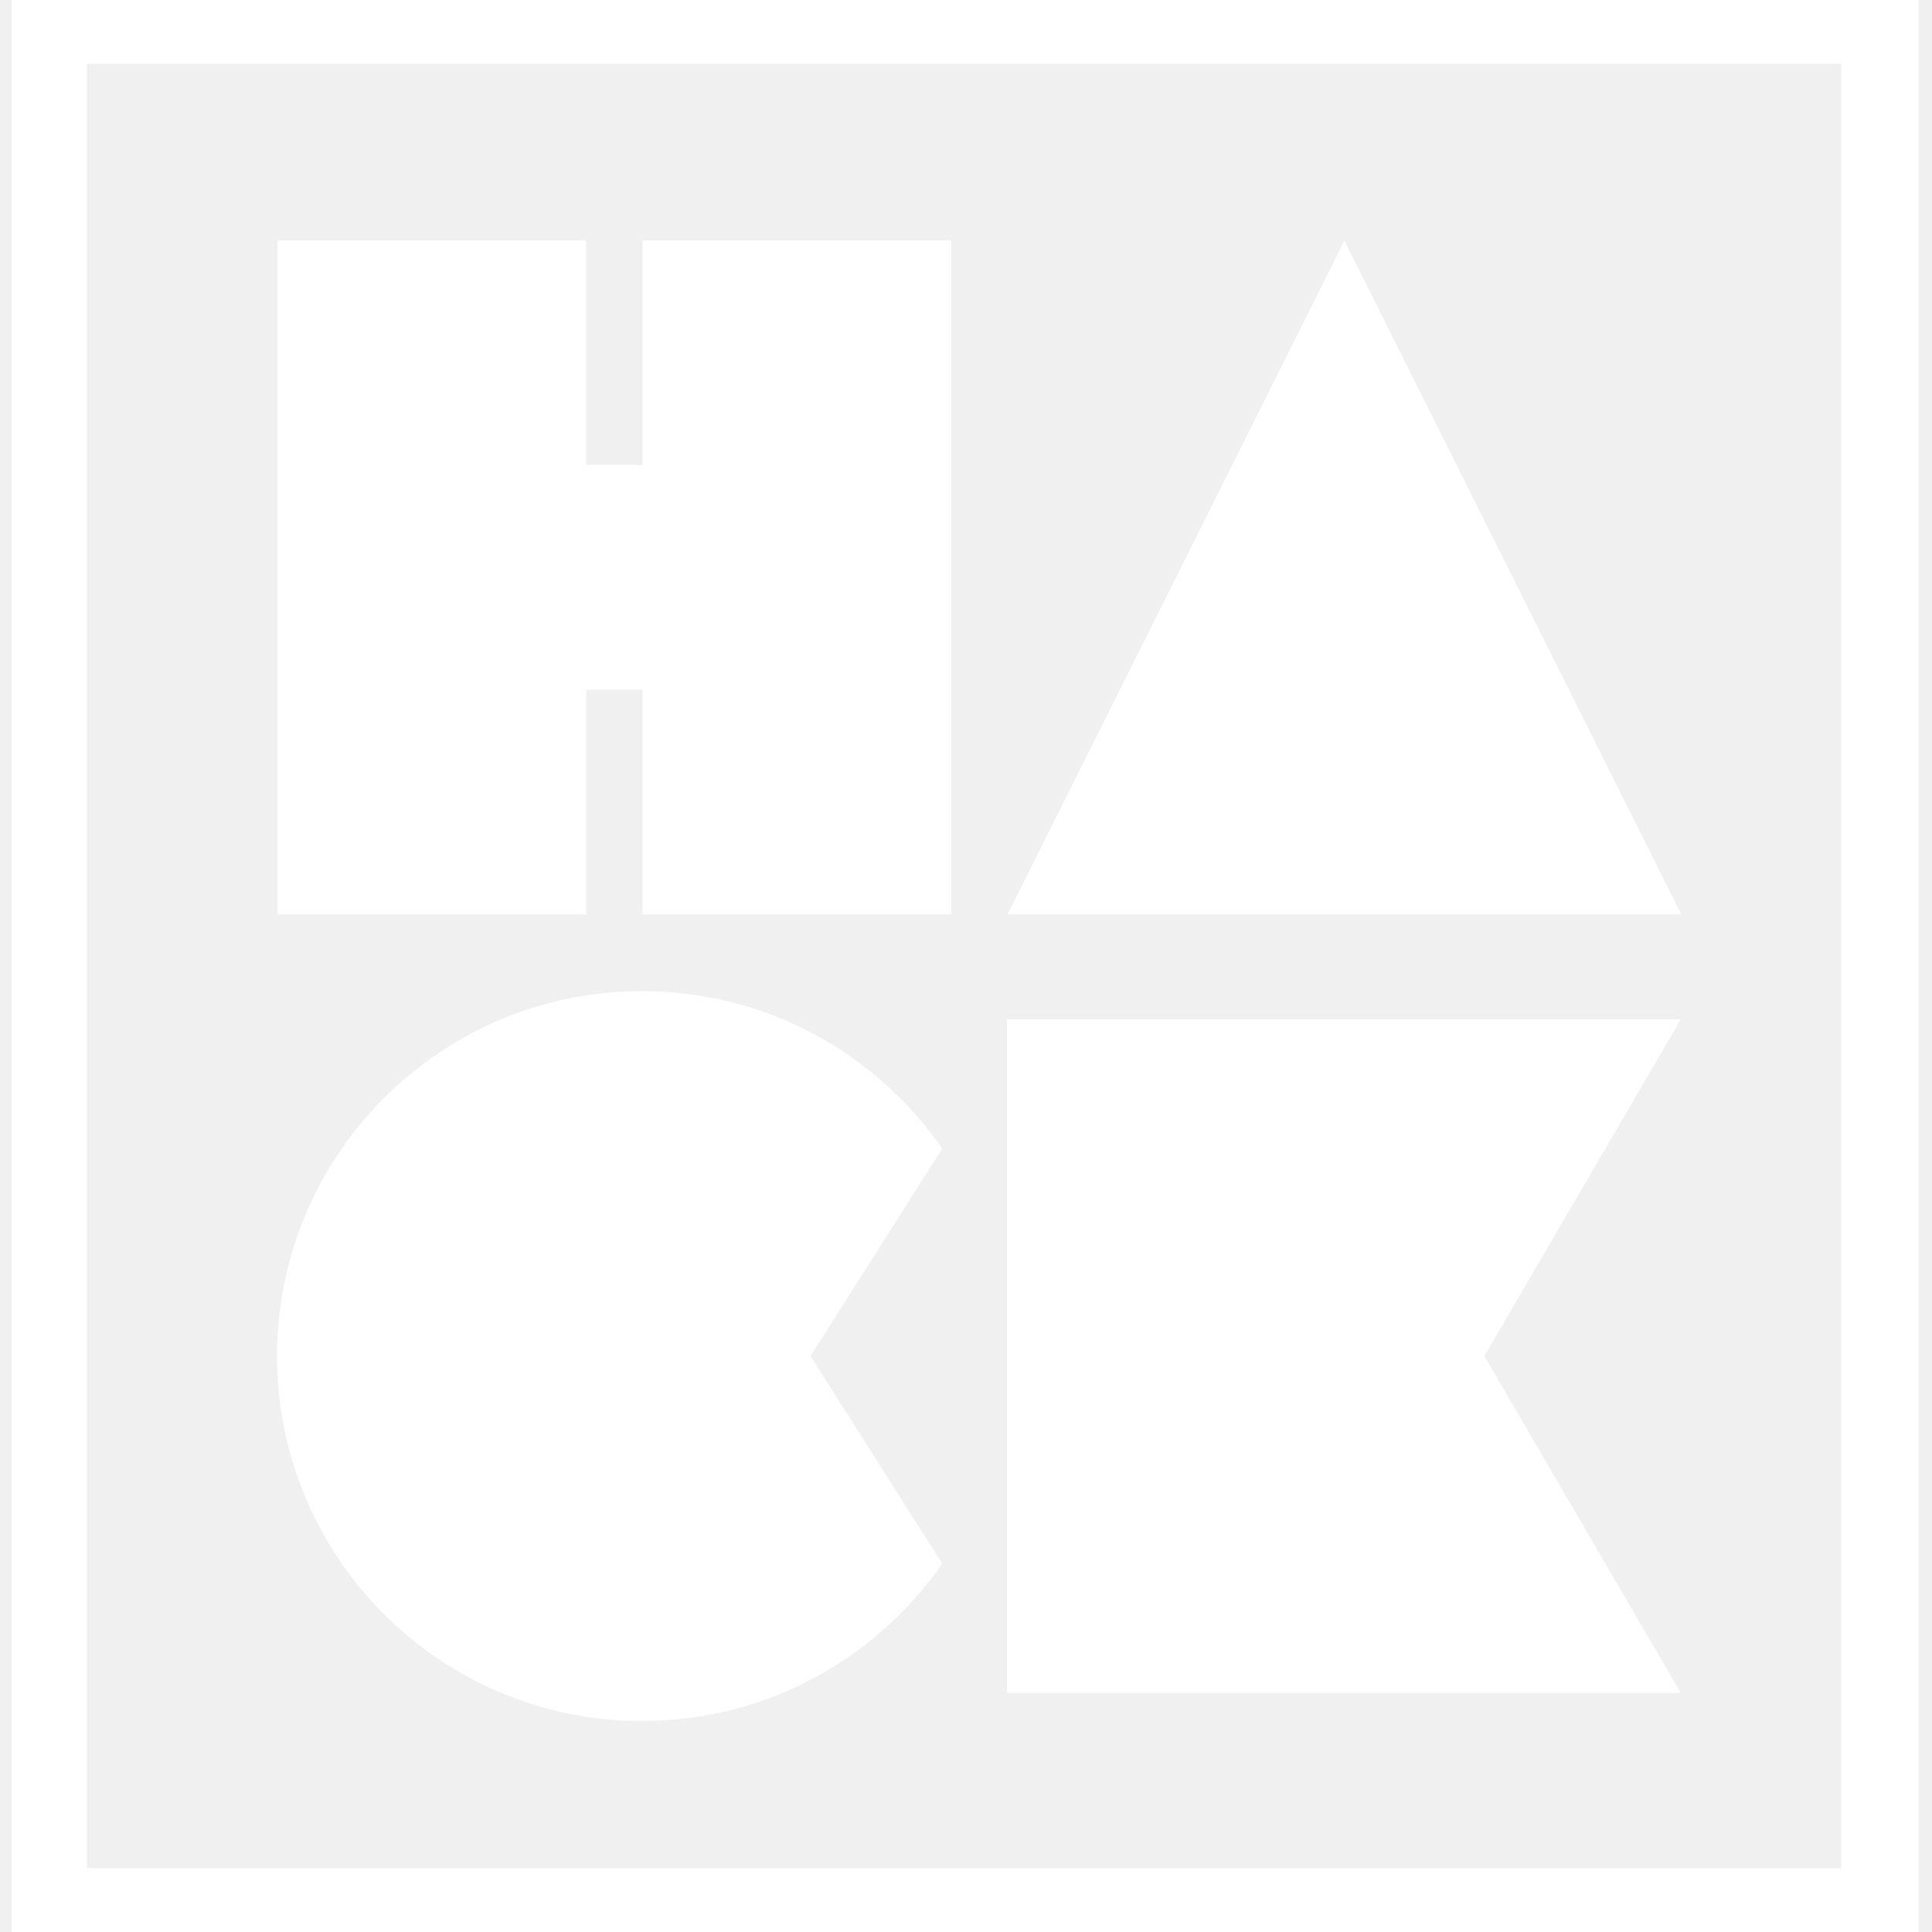
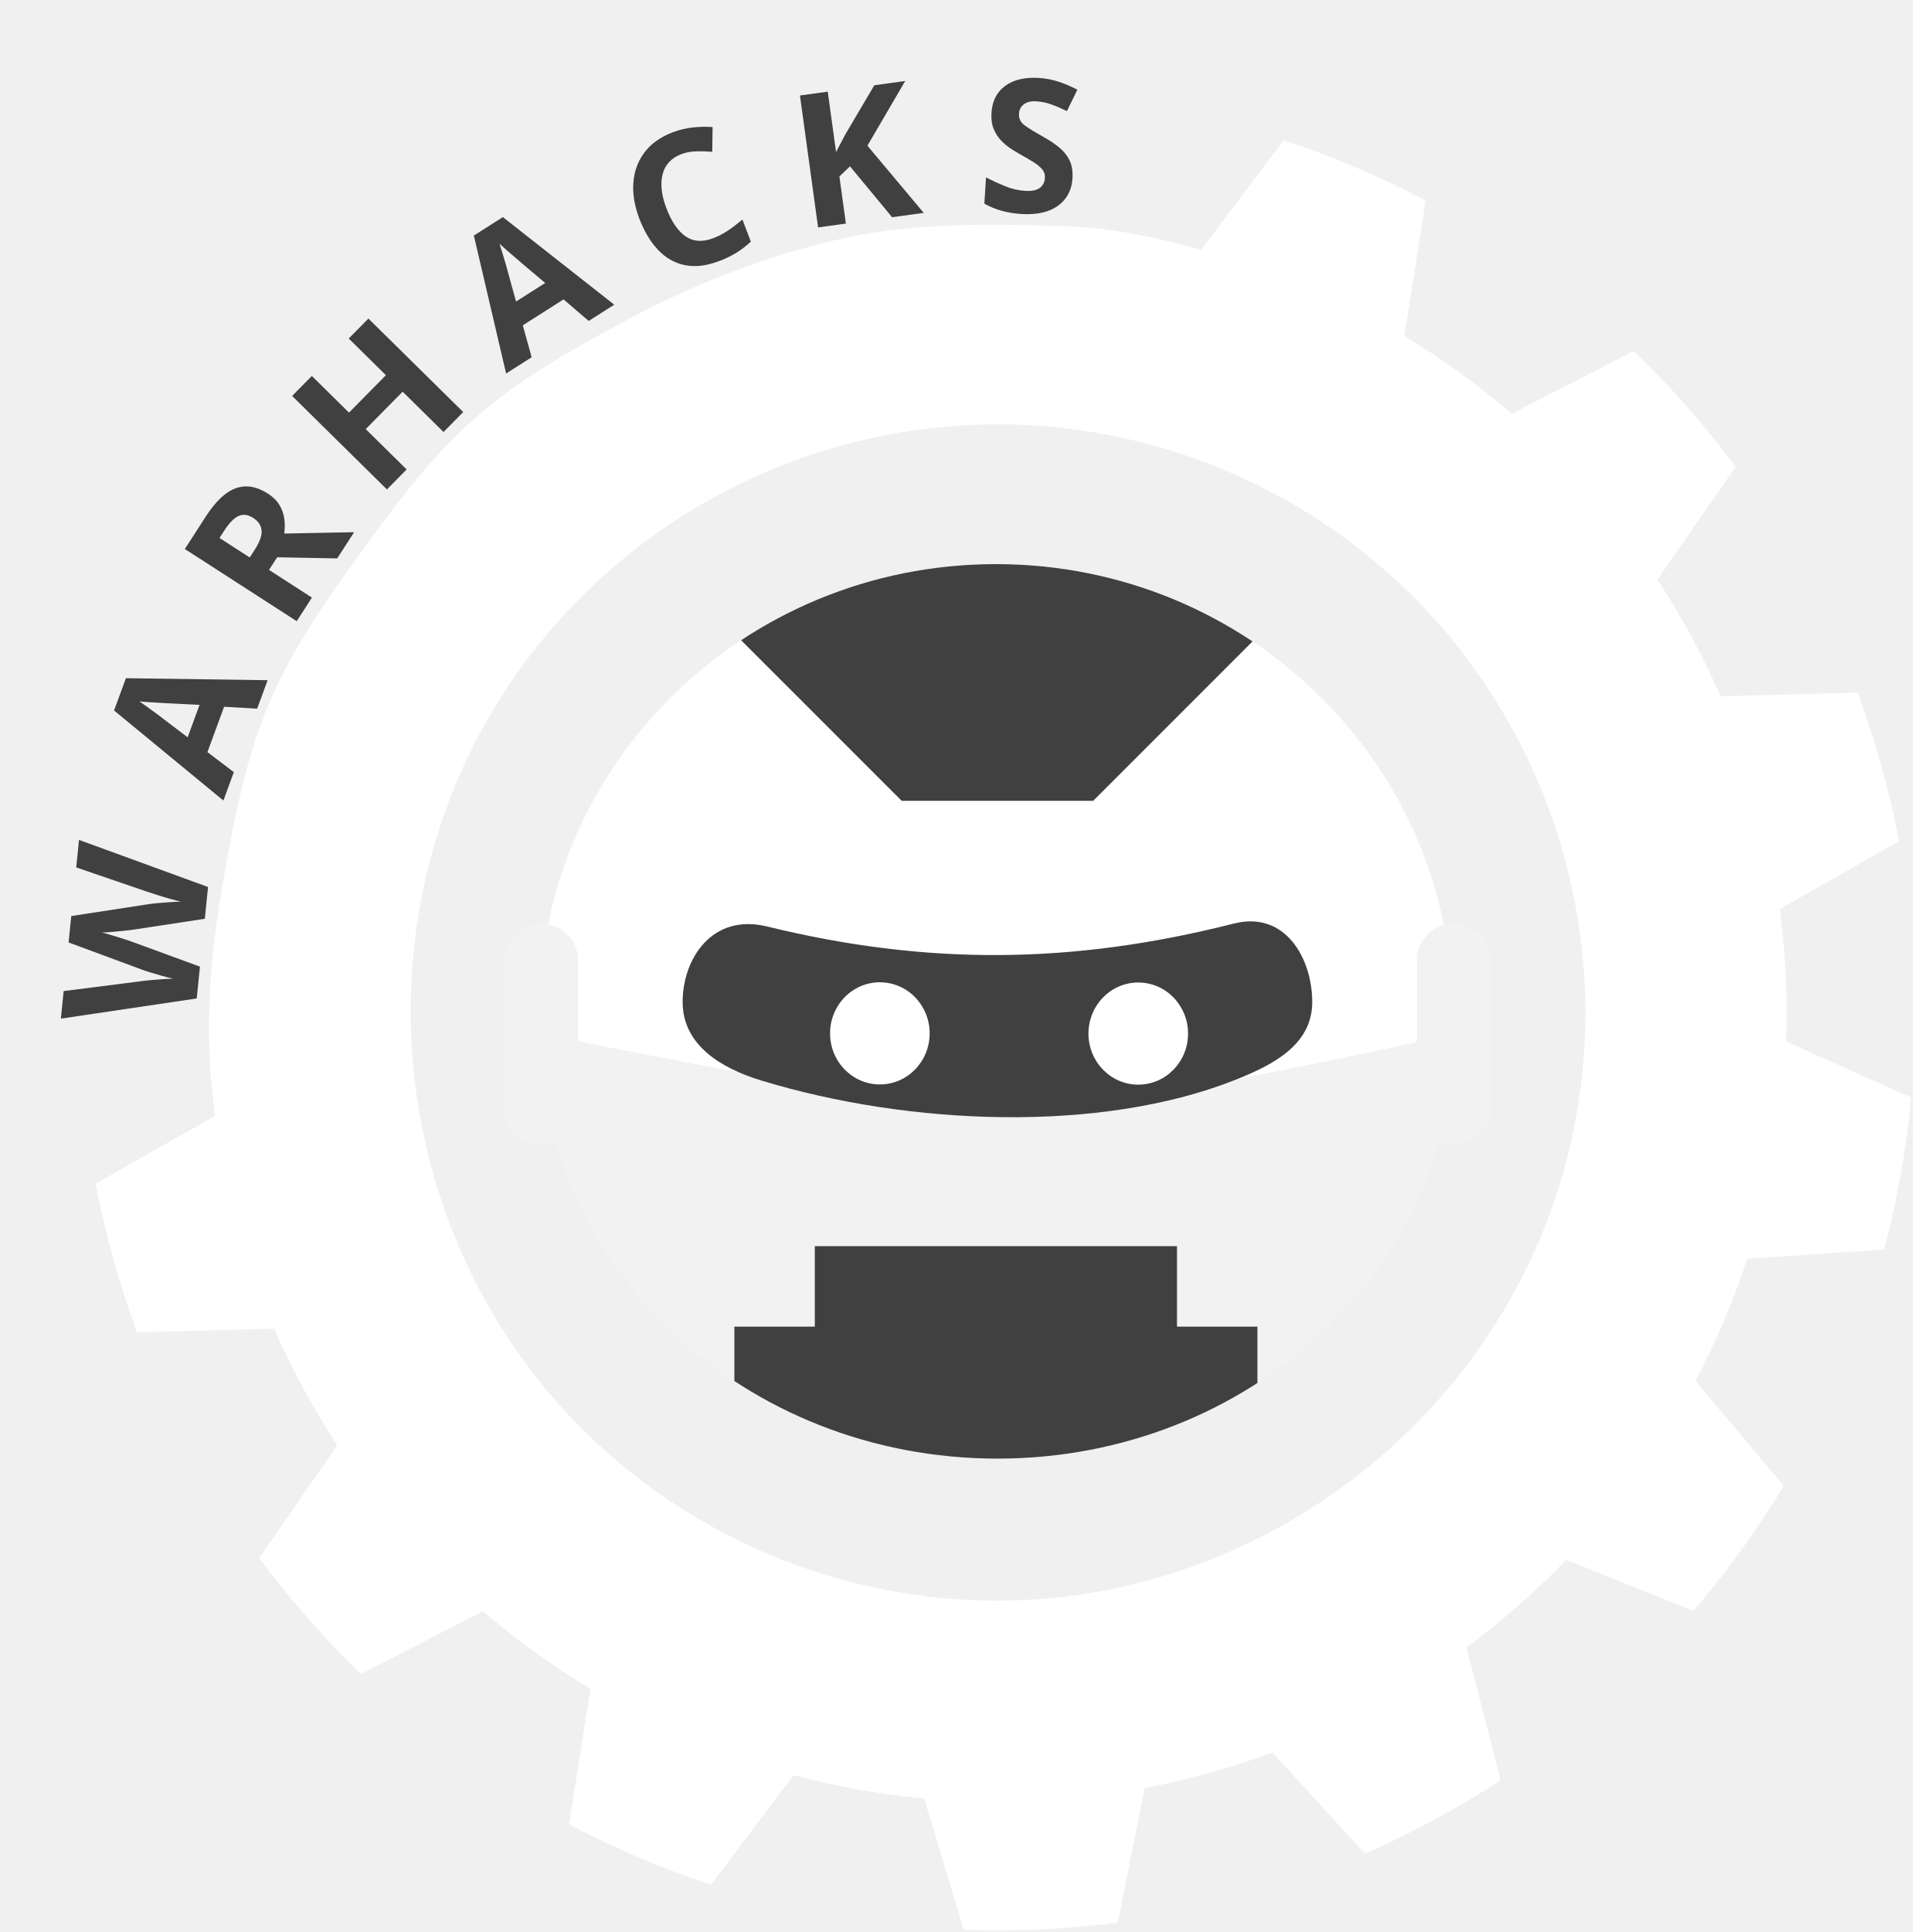
- <svg xmlns="http://www.w3.org/2000/svg" version="1.1" id="Layer_1" x="0px" y="0px" viewBox="0 0 1000 1000" enable-background="new 0 0 1000 1000" xml:space="preserve">
-   <g>
-     <g>
-       <polygon fill="#FFFFFF" points="332.6,124.5 332.6,240.7 303.5,240.7 303.5,124.5 143.7,124.5 143.7,473.3 303.5,473.3 303.5,357     332.6,357 332.6,473.3 492.4,473.3 492.4,124.5   " />
-       <polygon fill="#FFFFFF" points="521.5,473.3 695.9,124.5 870.3,473.3   " />
-       <g>
-         <polygon fill="#FFFFFF" points="521.2,876.3 521.2,527.6 870,527.6 768.3,701.9 870,876.3    " />
-         <path fill="#FFFFFF" d="M419.5,701.9l68.2-107.4c-34.1-49.3-91-81.5-155.4-81.5c-104.3,0-188.9,84.6-188.9,188.9     c0,104.3,84.6,188.9,188.9,188.9c64.4,0,121.3-32.3,155.4-81.5L419.5,701.9z" />
+ <svg xmlns="http://www.w3.org/2000/svg" width="100%" height="100%" viewBox="0 0 907 916" version="1.1" xml:space="preserve" style="fill-rule:evenodd;clip-rule:evenodd;stroke-linejoin:round;stroke-miterlimit:1.414;">
+   <g transform="matrix(1,0,0,1,-27,-3227)">
+     <g id="Artboard2" transform="matrix(1,0,0,1,-0.237463,-0.0308341)">
+       <rect x="27.237" y="3227.03" width="906.122" height="915.23" style="fill:none;" />
+       <clipPath id="_clip1">
+         <rect x="27.237" y="3227.03" width="906.122" height="915.23" />
+       </clipPath>
+       <g clip-path="url(#_clip1)">
+         <g transform="matrix(1,0,0,1,-2873.24,3207.06)">
+           <g transform="matrix(1,0,0,1,2873.47,-1946.73)">
+             <path d="M703.132,2061.81C681.525,2050.41 658.996,2040.84 635.785,2033.22L596.651,2085.12C576.353,2079.7 555.673,2074.82 534.714,2074.05C506.969,2073.02 464.299,2071.72 430.184,2079C394.852,2086.54 358.614,2099.83 322.725,2119.26C297.977,2132.66 273.654,2146.2 252.453,2164.82C231.252,2183.43 214.679,2205.8 198.195,2228.61C181.711,2251.42 165.672,2274.17 154.648,2300.14C143.623,2326.11 138.398,2353.46 133.442,2381.16C126.255,2421.33 123.627,2455.74 128.93,2495.82L72.403,2527.92C76.96,2551.92 83.529,2575.49 92.043,2598.39L157.022,2596.63C165.436,2615.88 175.456,2634.39 186.976,2651.96L149.972,2705.4C164.491,2725.05 180.64,2743.44 198.246,2760.38L256.024,2730.6C271.958,2744.29 289.017,2756.62 307.02,2767.45L296.868,2831.66C318.475,2843.06 341.004,2852.62 364.215,2860.25L403.349,2808.34C423.647,2813.77 444.366,2817.47 465.286,2819.42L483.997,2881.68C508.412,2882.57 532.859,2881.41 557.079,2878.21L569.816,2814.47C590.458,2810.55 610.734,2804.9 630.428,2797.58L674.296,2845.55C696.682,2835.76 718.205,2824.11 738.637,2810.72L722.456,2747.76C739.354,2735.27 755.17,2721.38 769.737,2706.24L830.073,2730.43C845.998,2711.9 860.334,2692.06 872.93,2671.13L831.036,2621.43C840.842,2602.85 849.066,2583.47 855.621,2563.51L920.475,2559.12C926.784,2535.52 931.094,2511.43 933.36,2487.1L874.05,2460.5C874.822,2439.5 873.825,2418.48 871.07,2397.65L927.597,2365.55C923.04,2341.55 916.471,2317.97 907.957,2295.07L842.978,2296.84C834.564,2277.59 824.544,2259.08 813.024,2241.51L850.028,2188.06C835.509,2168.42 819.36,2150.03 801.754,2133.09L743.976,2162.87C728.042,2149.18 710.983,2136.85 692.98,2126.01L703.132,2061.81ZM608.945,2190.08C643.177,2204.61 674.365,2225.93 700.24,2252.65C725.197,2278.41 745.035,2309.05 758.469,2342.31C771.904,2375.56 778.917,2411.38 778.864,2447.25C778.823,2474.88 774.654,2502.49 766.464,2528.89C730.559,2644.62 620.768,2725.78 499.485,2725.6C462.293,2725.54 425.288,2717.92 391.055,2703.39C356.823,2688.86 325.635,2667.54 299.76,2640.82C215.38,2553.7 197.493,2418.35 255.801,2312.13C269.1,2287.9 286.064,2265.72 305.914,2246.49C331.681,2221.54 362.32,2201.7 395.572,2188.26C428.823,2174.83 464.644,2167.82 500.515,2167.87C537.707,2167.93 574.712,2175.55 608.945,2190.08Z" style="fill:white;" />
+           </g>
+           <g transform="matrix(1.44144,0,0,1.44144,-1489.17,-210.602)">
+             <g transform="matrix(0.850834,0,0,0.833572,2916.81,-1614.91)">
+               <circle cx="536.137" cy="2528.32" r="176.49" style="fill:white;" />
+               <clipPath id="_clip2">
+                 <circle cx="536.137" cy="2528.32" r="176.49" />
+               </clipPath>
+               <g clip-path="url(#_clip2)">
+                 <g transform="matrix(1.88044,0,0,2.01082,-405.874,-2369.77)">
+                   <path d="M555.044,2315.12L520.953,2282.58L481.582,2282.58L447.491,2315.12L447.491,2362.01L481.582,2394.55L520.953,2394.55L555.044,2362.01L555.044,2315.12Z" style="fill:rgb(64,64,64);" />
+                 </g>
+               </g>
+             </g>
+             <g transform="matrix(0.79383,0,0,1,2980.86,-1930.79)">
+               <path d="M699.112,2406.67C699.112,2399.94 692.229,2394.48 683.752,2394.48C675.275,2394.48 668.393,2399.94 668.393,2406.67L668.393,2454.91C668.393,2461.64 675.275,2467.11 683.752,2467.11C692.229,2467.11 699.112,2461.64 699.112,2454.91L699.112,2406.67Z" style="fill:rgb(242,242,242);" />
+             </g>
+             <g transform="matrix(0.79383,0,0,1,2680.53,-1930.79)">
+               <path d="M699.112,2406.67C699.112,2399.94 692.229,2394.48 683.752,2394.48C675.275,2394.48 668.393,2399.94 668.393,2406.67L668.393,2454.91C668.393,2461.64 675.275,2467.11 683.752,2467.11C692.229,2467.11 699.112,2461.64 699.112,2454.91L699.112,2406.67Z" style="fill:rgb(242,242,242);" />
+             </g>
+             <g transform="matrix(0.850834,0,0,0.791767,2917.31,-1501.84)">
+               <path d="M359.646,2528.32C359.646,2625.79 438.664,2704.8 536.137,2704.8C633.61,2704.8 712.627,2625.79 712.627,2528.32C712.627,2528.32 574.901,2562.06 536.137,2560.35C497.372,2558.64 359.646,2528.32 359.646,2528.32Z" style="fill:rgb(242,242,242);" />
+               <clipPath id="_clip3">
+                 <path d="M359.646,2528.32C359.646,2625.79 438.664,2704.8 536.137,2704.8C633.61,2704.8 712.627,2625.79 712.627,2528.32C712.627,2528.32 574.901,2562.06 536.137,2560.35C497.372,2558.64 359.646,2528.32 359.646,2528.32Z" />
+               </clipPath>
+               <g clip-path="url(#_clip3)">
+                 <g transform="matrix(1.88044,0,0,2.11699,-407.059,-2215.65)">
+                   <path d="M555.044,2298.37L538.506,2298.37L538.506,2282.58L464.029,2282.58L464.029,2298.37L447.491,2298.37L447.491,2378.77L464.029,2378.77L464.029,2394.55L538.506,2394.55L538.506,2378.77L555.044,2378.77L555.044,2298.37Z" style="fill:rgb(64,64,64);" />
+                 </g>
+               </g>
+             </g>
+             <g transform="matrix(1.2342,0,0,1,2752.5,-1931.39)">
+               <path d="M587.056,2420.93C587.056,2406.69 579.929,2390.81 566.149,2395.13C523.207,2408.57 484.506,2408.99 441.683,2396.08C427.095,2391.69 419.225,2406.69 419.225,2420.93C419.225,2435.17 429.597,2442.77 440.133,2446.73C479.811,2461.65 530.464,2464.03 566.149,2446.73C576.4,2441.77 587.056,2435.17 587.056,2420.93Z" style="fill:rgb(64,64,64);" />
+             </g>
+             <g transform="matrix(1.04315,0,0,1.04315,2860.98,-2064.28)">
+               <ellipse cx="454.216" cy="2458.07" rx="15.704" ry="16.106" style="fill:white;" />
+             </g>
+             <g transform="matrix(1.04315,0,0,1.04315,2945.99,-2064.21)">
+               <ellipse cx="454.216" cy="2458.07" rx="15.704" ry="16.106" style="fill:white;" />
+             </g>
+           </g>
+           <g transform="matrix(1.03839,0.0771936,-0.0771936,1.03839,3046.18,-2005)">
+             <g transform="matrix(0.0270521,-0.999634,1.00338,0.0271535,-2296.22,2473.62)">
+               <text x="127.27px" y="2411.89px" style="font-family:'Futura-Bold', 'Futura', sans-serif;font-weight:700;font-size:84.592px;fill:rgb(64,64,64);">W</text>
+             </g>
+             <g transform="matrix(0.274439,-0.961604,0.96521,0.275468,-2128.93,1798.57)">
+               <text x="133.111px" y="2305.73px" style="font-family:'Futura-Bold', 'Futura', sans-serif;font-weight:700;font-size:84.592px;fill:rgb(64,64,64);">A</text>
+             </g>
+             <g transform="matrix(0.478222,-0.878239,0.881532,0.480015,-1882.71,1296.43)">
+               <text x="156.728px" y="2228.49px" style="font-family:'Futura-Bold', 'Futura', sans-serif;font-weight:700;font-size:84.592px;fill:rgb(64,64,64);">R</text>
+             </g>
+             <g transform="matrix(0.64737,-0.762176,0.765034,0.649798,-1588.41,904.404)">
+               <text x="191.96px" y="2164.74px" style="font-family:'Futura-Bold', 'Futura', sans-serif;font-weight:700;font-size:84.592px;fill:rgb(64,64,64);">H</text>
+             </g>
+             <g transform="matrix(0.801699,-0.597728,0.599969,0.804706,-1212.3,558.266)">
+               <text x="247.109px" y="2102.27px" style="font-family:'Futura-Bold', 'Futura', sans-serif;font-weight:700;font-size:84.592px;fill:rgb(64,64,64);">A</text>
+             </g>
+             <g transform="matrix(0.905542,-0.424256,0.425847,0.908938,-846.548,319.133)">
+               <text x="310.738px" y="2056.84px" style="font-family:'Futura-Bold', 'Futura', sans-serif;font-weight:700;font-size:84.592px;fill:rgb(64,64,64);">C</text>
+             </g>
+             <g transform="matrix(0.977842,-0.209344,0.210129,0.981509,-417.587,116.284)">
+               <text x="376.43px" y="2026.99px" style="font-family:'Futura-Bold', 'Futura', sans-serif;font-weight:700;font-size:84.592px;fill:rgb(64,64,64);">K</text>
+             </g>
+             <g transform="matrix(0.999923,-0.0124206,0.0124672,1.00367,-25.0472,-1.74063)">
+               <text x="454.736px" y="2011.87px" style="font-family:'Futura-Bold', 'Futura', sans-serif;font-weight:700;font-size:84.592px;fill:rgb(64,64,64);">S</text>
+             </g>
+           </g>
+         </g>
      </g>
    </g>
-     <path fill="#FFFFFF" d="M993,1000H6V0h987V1000z M45,967h908V33H45V967z" />
  </g>
</svg>
